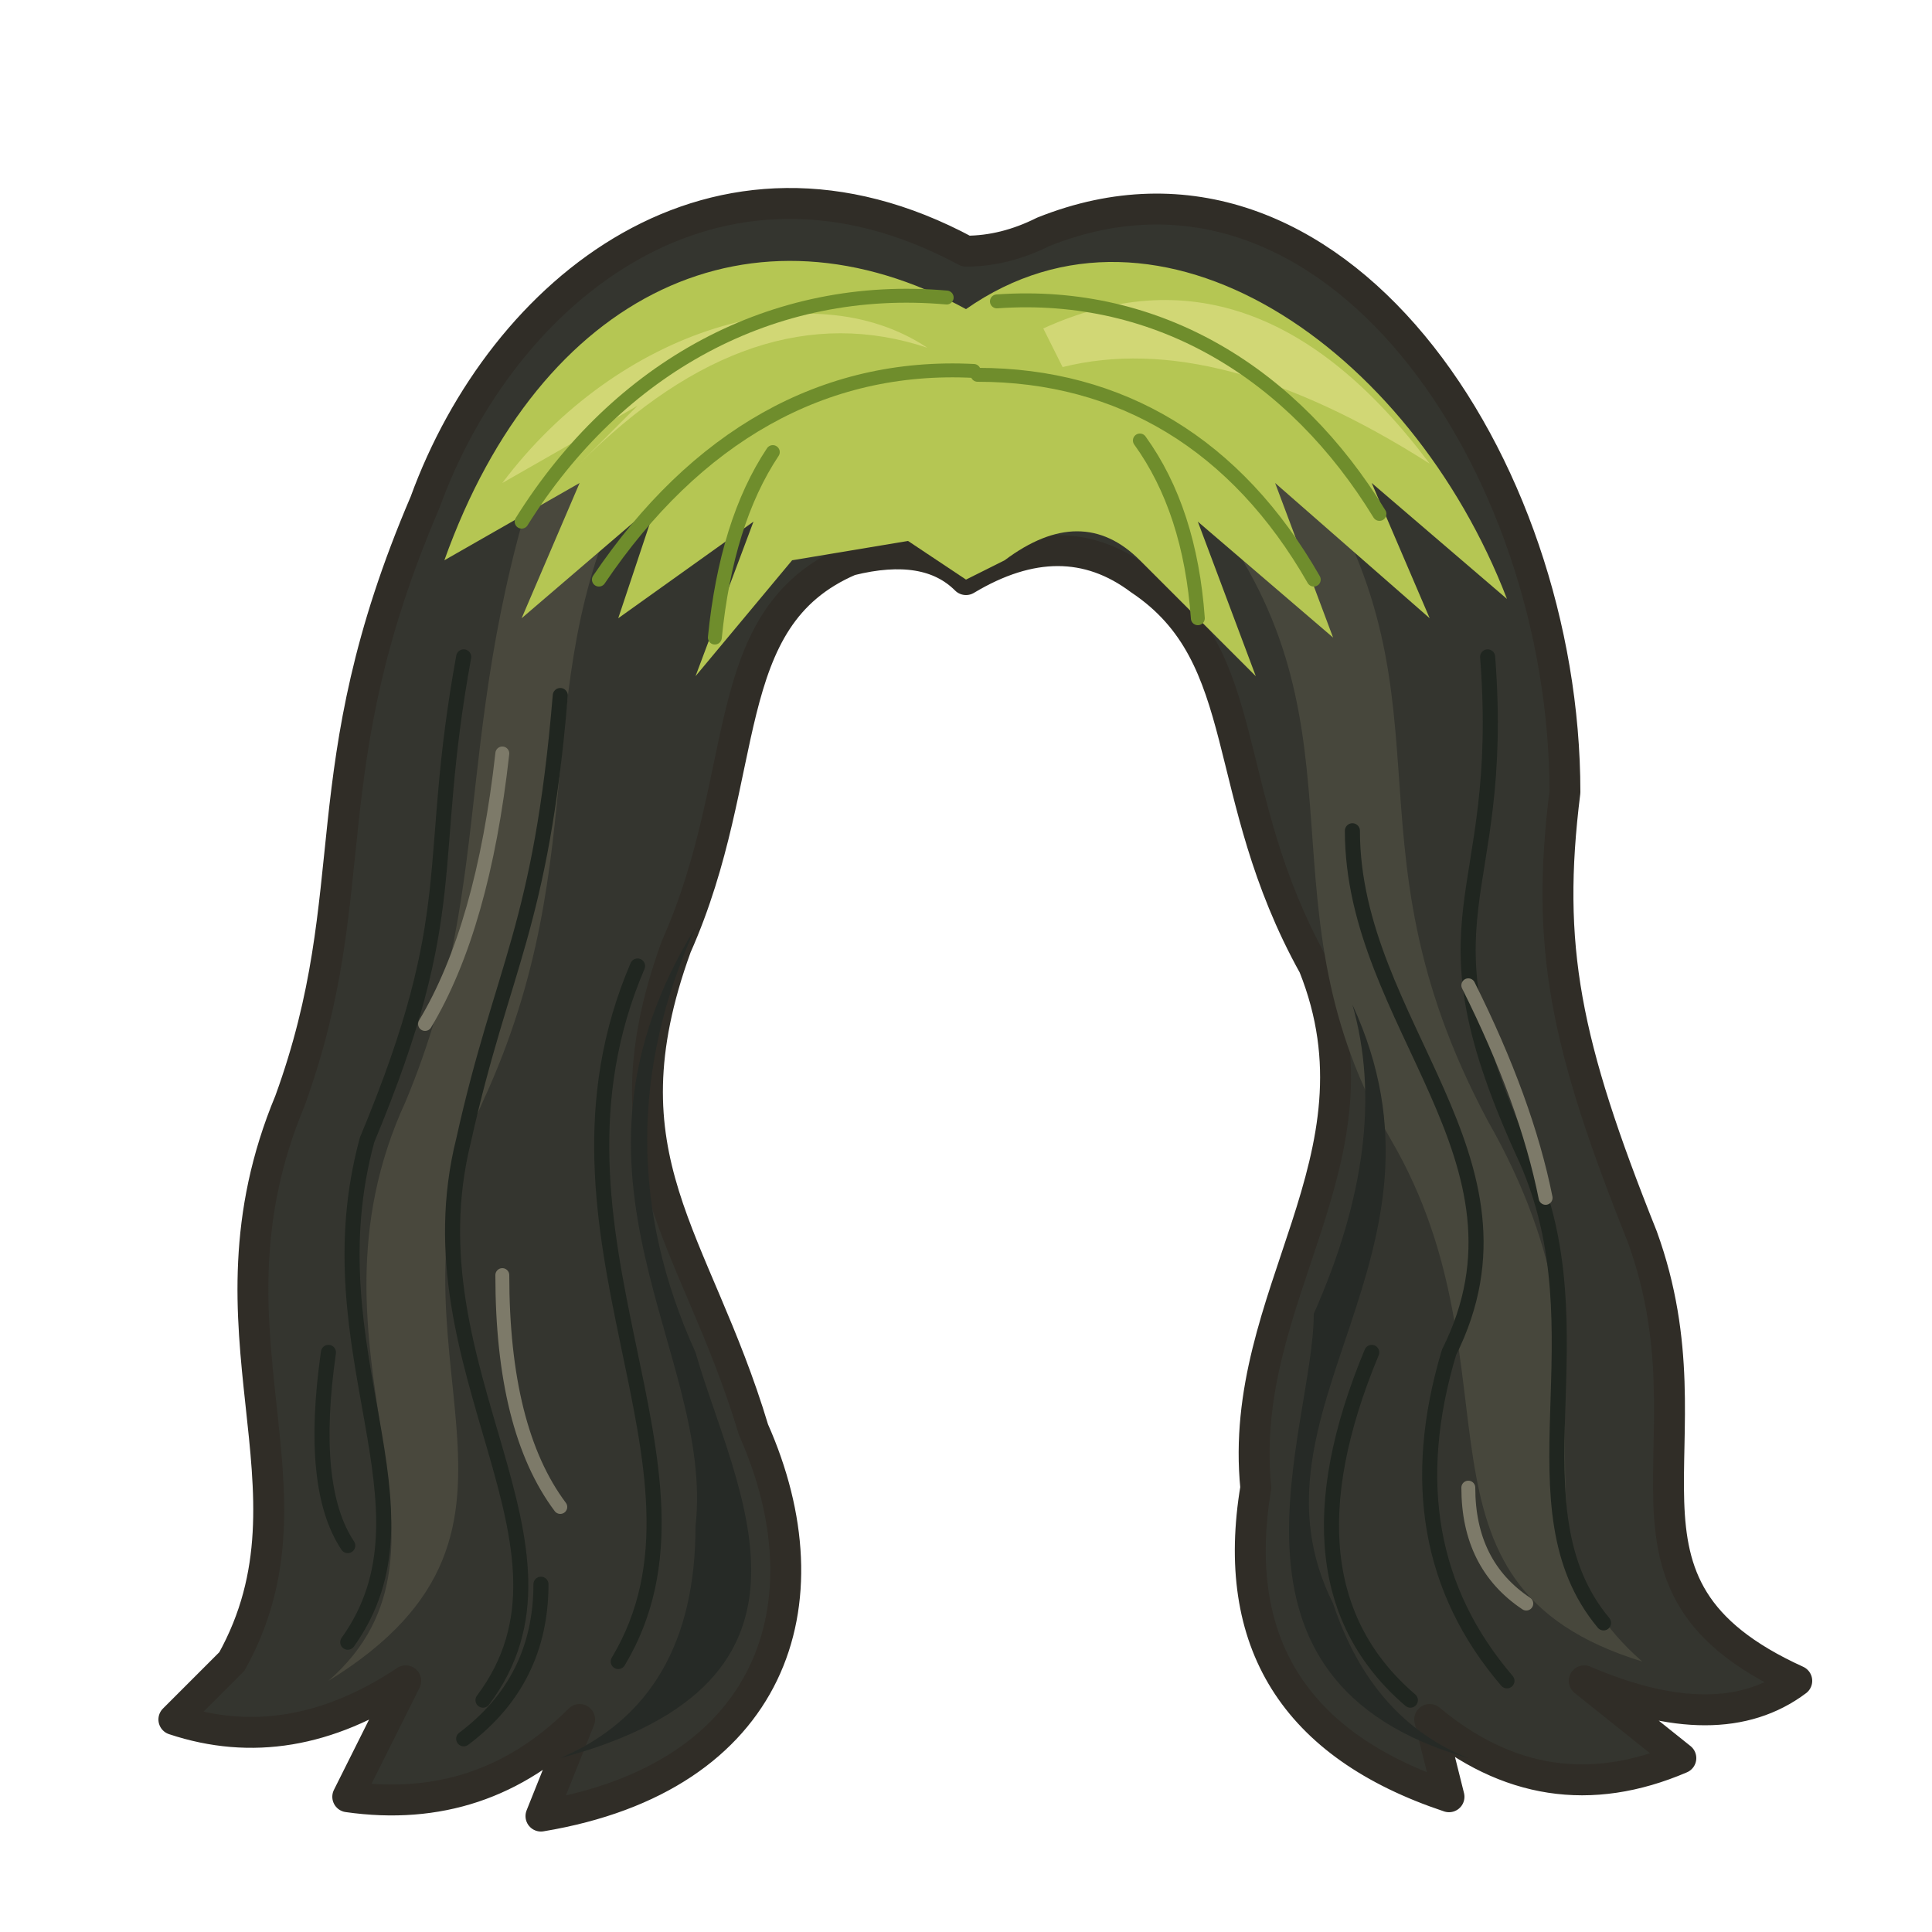
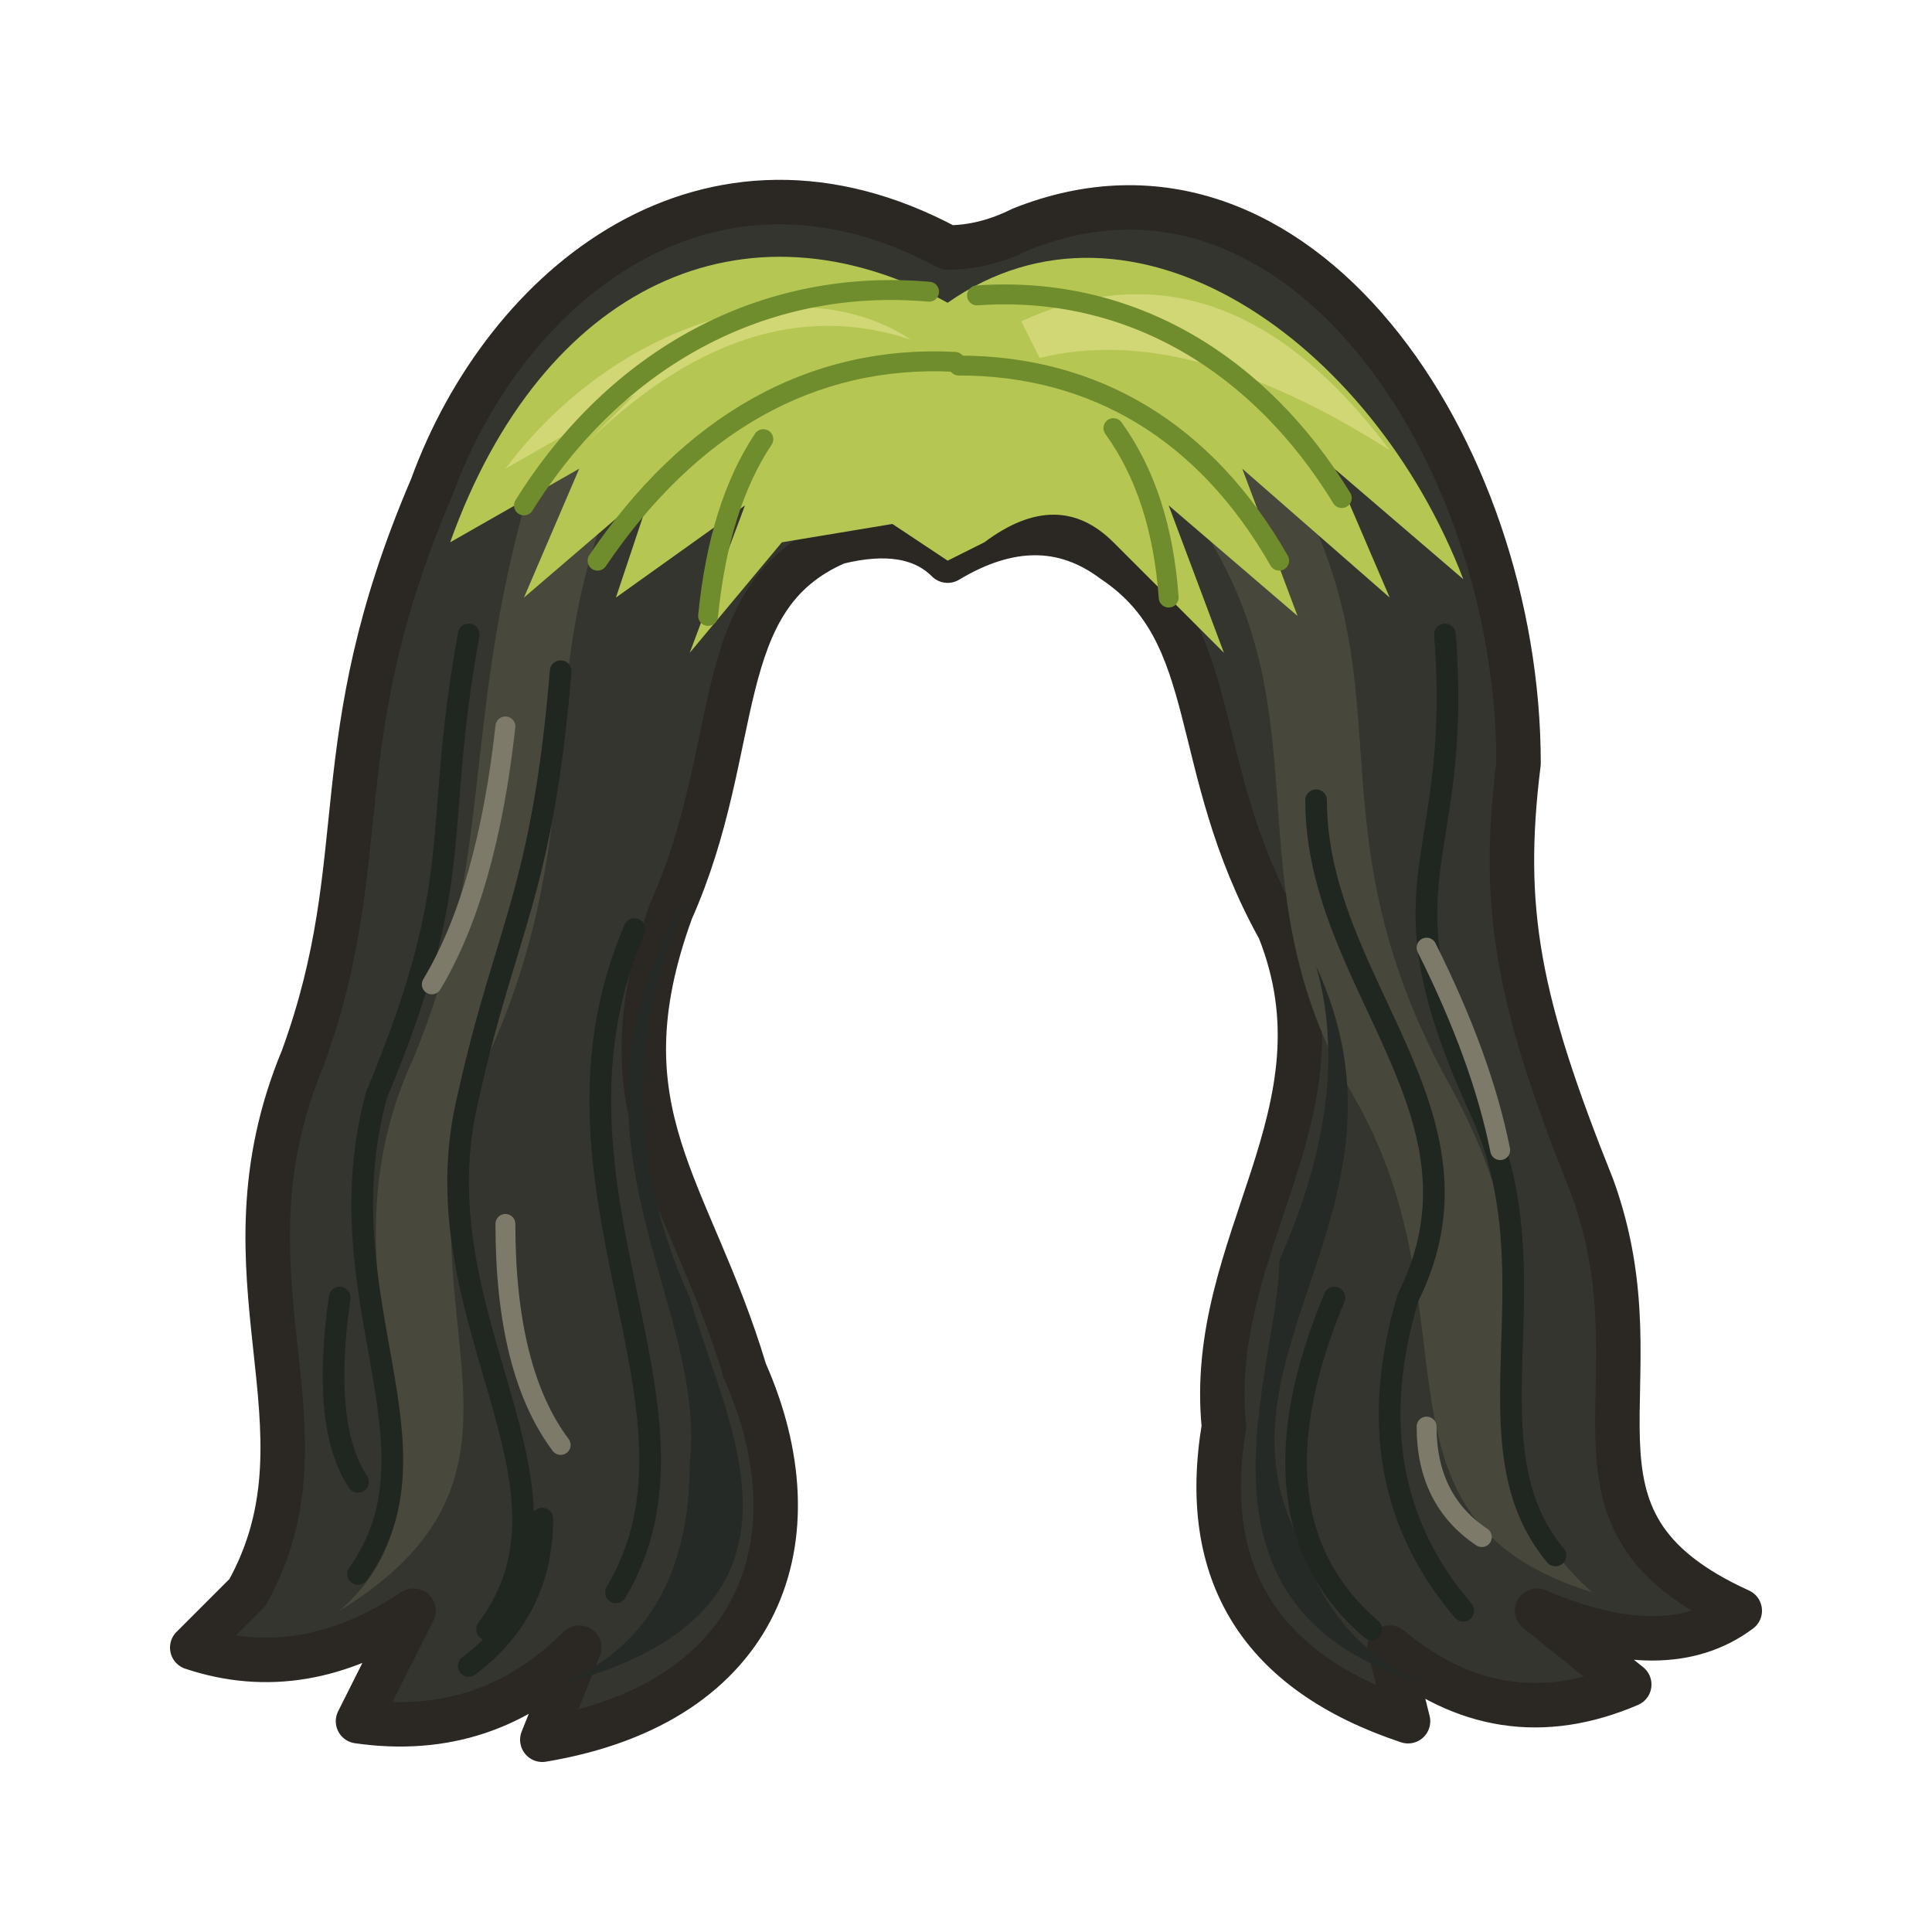
<svg xmlns="http://www.w3.org/2000/svg" class="stick" viewBox="0 0 100 100">
  <g stroke-linecap="round" stroke-linejoin="round">
-     <path d="M50 13 C37 6 26 15 22 26 C16 40 19 46 15 57 C10 69 17 77 12 86 L9 89 Q15 91 21 87 L18 93 Q25 94 30 89 L28 94 C40 92 43 83 39 74 C36 64 31 60 35 49 C39 40 37 32 44 29 Q48 28 50 30 Q55 27 59 30 C65 34 63 41 68 50 C72 60 64 67 65 77 Q63 89 75 93 L74 89 Q80 94 87 91 L82 87 Q89 90 93 87 C82 82 89 75 85 64 C81 54 80 49 81 41 C81 24 69 6 54 12 Q52 13 50 13 Z" fill="#34352f" stroke="#302d27" stroke-width="1.6" />
-     <path d="M29 21 C23 37 26 45 21 57 C15 70 25 80 17 87 C30 79 19 70 25 57 C31 44 27 35 33 24 Z" fill="#49483d" stroke="#302d27" stroke-width="0" />
-     <path d="M36 48 C28 61 37 70 36 79 Q36 88 29 91 C44 87 38 77 36 70 Q31 59 36 48 Z" fill="#262a26" stroke="#302d27" stroke-width="0" />
-     <path d="M67 23 C76 36 69 43 77 58 C85 72 77 79 85 86 C72 82 79 71 72 59 C65 47 71 38 63 27 Z" fill="#47473c" stroke="#302d27" stroke-width="0" />
-     <path d="M70 52 C76 65 64 73 69 83 Q71 89 76 91 C62 87 68 74 68 68 Q72 59 70 52 Z" fill="#262a26" stroke="#302d27" stroke-width="0" />
-     <path d="M23 29 C28 15 39 10 50 16 C60 9 73 18 78 31 L71 25 L74 32 L66 25 L69 33 L62 27 L65 35 L59 29 Q56 26 52 29 L50 30 L47 28 L41 29 L36 35 L39 27 L32 32 L34 26 L27 32 L30 25 Z" fill="#b5c653" stroke="#302d27" stroke-width="0" />
-     <path d="M26 25 C32 17 42 14 48 18 Q39 15 30 24 L33 21 Z" fill="#d1d775" stroke="#302d27" stroke-width="0" />
-     <path d="M54 17 Q65 12 74 24 Q63 17 55 19 Z" fill="#d1d775" stroke="#302d27" stroke-width="0" />
-     <path d="M27 27 C32 19 40 14.6 49 15.4" fill="none" stroke="#6f8d2c" stroke-width="0.72" />
-     <path d="M31 30 C36 22.6 42.6 18.8 50.4 19.2" fill="none" stroke="#6f8d2c" stroke-width="0.72" />
-     <path d="M51.6 15.6 C60 15 67 19.4 71.4 26.6" fill="none" stroke="#6f8d2c" stroke-width="0.72" />
-     <path d="M50.6 19.4 C58 19.4 64 23 68 30" fill="none" stroke="#6f8d2c" stroke-width="0.72" />
-     <path d="M37 33 Q37.6 27 40 23.4" fill="none" stroke="#6f8d2c" stroke-width="0.72" />
-     <path d="M62 32 Q61.6 26.4 59 22.8" fill="none" stroke="#6f8d2c" stroke-width="0.72" />
-     <path d="M24 34 C22 45 24 47 19 59 C16 70 23 78 18 85" fill="none" stroke="#202620" stroke-width="0.78" />
-     <path d="M29 36 C28 48 26 50 24 59 C21 71 31 80 25 88" fill="none" stroke="#202620" stroke-width="0.78" />
-     <path d="M33 50 C27 64 38 76 32 86" fill="none" stroke="#202620" stroke-width="0.78" />
-     <path d="M17 70 Q16 77 18 80" fill="none" stroke="#202620" stroke-width="0.78" />
-     <path d="M77 34 C78 47 73 47 79 60 C83 69 78 78 83 84" fill="none" stroke="#202620" stroke-width="0.78" />
-     <path d="M70 43 C70 53 80 60 75 70 Q72 80 78 87" fill="none" stroke="#202620" stroke-width="0.78" />
-     <path d="M71 70 Q66 82 73 88" fill="none" stroke="#202620" stroke-width="0.78" />
-     <path d="M28 82 Q28 87 24 90" fill="none" stroke="#202620" stroke-width="0.78" />
-     <path d="M26 39 Q25 48 22 53" fill="none" stroke="#7d7a69" stroke-width="0.72" />
-     <path d="M26 66 Q26 74 29 78" fill="none" stroke="#7d7a69" stroke-width="0.72" />
-     <path d="M76 51 Q79 57 80 62" fill="none" stroke="#7d7a69" stroke-width="0.72" />
-     <path d="M76 77 Q76 81 79 83" fill="none" stroke="#7d7a69" stroke-width="0.72" />
+     <path d="M49.05 12.81 C36.65 6.14 26.16 14.72 22.35 25.21 C16.63 38.56 19.49 44.28 15.67 54.77 C10.91 66.21 17.58 73.84 12.81 82.42 L9.95 85.28 Q15.67 87.19 21.4 83.37 L18.53 89.09 Q25.21 90.05 29.98 85.28 L28.07 90.05 C39.51 88.14 42.37 79.56 38.56 70.98 C35.7 61.44 30.93 57.63 34.74 47.14 C38.56 38.56 36.65 30.93 43.33 28.07 Q47.14 27.12 49.05 29.02 Q53.81 26.16 57.63 29.02 C63.35 32.84 61.44 39.51 66.21 48.09 C70.02 57.63 62.4 64.3 63.35 73.84 Q61.44 85.28 72.88 89.09 L71.93 85.28 Q77.65 90.05 84.33 87.19 L79.56 83.37 Q86.23 86.23 90.05 83.37 C79.56 78.6 86.23 71.93 82.42 61.44 C78.6 51.91 77.65 47.14 78.6 39.51 C78.6 23.3 67.16 6.14 52.86 11.86 Q50.95 12.81 49.05 12.81Z" fill="#34352f" stroke="#2b2722" stroke-width="2.3" />
+     <path d="M29.02 20.44 C23.3 35.7 26.16 43.33 21.4 54.77 C15.67 67.16 25.21 76.7 17.58 83.37 C29.98 75.74 19.49 67.16 25.21 54.77 C30.93 42.37 27.12 33.79 32.84 23.3Z" fill="#49483d" stroke="#302d27" stroke-width="0" />
+     <path d="M35.7 46.19 C28.07 58.58 36.65 67.16 35.7 75.74 Q35.7 84.33 29.02 87.19 C43.33 83.37 37.6 73.84 35.7 67.16 Q30.93 56.67 35.7 46.19Z" fill="#262a26" stroke="#302d27" stroke-width="0" />
+     <path d="M65.26 22.35 C73.84 34.74 67.16 41.42 74.79 55.72 C82.42 69.07 74.79 75.74 82.42 82.42 C70.02 78.6 76.7 68.12 70.02 56.67 C63.35 45.23 69.07 36.65 61.44 26.16Z" fill="#47473c" stroke="#302d27" stroke-width="0" />
+     <path d="M68.12 50 C73.84 62.4 62.4 70.02 67.16 79.56 Q69.07 85.28 73.84 87.19 C60.49 83.37 66.21 70.98 66.21 65.26 Q70.02 56.67 68.12 50Z" fill="#262a26" stroke="#302d27" stroke-width="0" />
+     <path d="M23.3 28.07 C28.07 14.72 38.56 9.95 49.05 15.67 C58.58 9 70.98 17.58 75.74 29.98 L69.07 24.26 L71.93 30.93 L64.3 24.26 L67.16 31.88 L60.49 26.16 L63.35 33.79 L57.63 28.07 Q54.77 25.21 50.95 28.07 L49.05 29.02 L46.19 27.12 L40.47 28.07 L35.7 33.79 L38.56 26.16 L31.88 30.93 L33.79 25.21 L27.12 30.93 L29.98 24.26Z" fill="#b5c653" stroke="#302d27" stroke-width="0" />
+     <path d="M26.16 24.26 C31.88 16.63 41.42 13.77 47.14 17.58 Q38.56 14.72 29.98 23.3 L32.84 20.44Z" fill="#d1d775" stroke="#302d27" stroke-width="0" />
+     <path d="M52.86 16.63 Q63.35 11.86 71.93 23.3 Q61.44 16.63 53.81 18.53Z" fill="#d1d775" stroke="#302d27" stroke-width="0" />
+     <path d="M27.12 26.16 C31.88 18.53 39.51 14.34 48.09 15.1" fill="none" stroke="#6f8d2c" stroke-width="1.03" />
+     <path d="M30.93 29.02 C35.7 21.97 41.99 18.34 49.43 18.73" fill="none" stroke="#6f8d2c" stroke-width="1.03" />
+     <path d="M50.57 15.29 C58.58 14.72 65.26 18.92 69.45 25.78" fill="none" stroke="#6f8d2c" stroke-width="1.03" />
+     <path d="M49.62 18.92 C56.67 18.92 62.4 22.35 66.21 29.02" fill="none" stroke="#6f8d2c" stroke-width="1.03" />
+     <path d="M36.65 31.88 Q37.22 26.16 39.51 22.73" fill="none" stroke="#6f8d2c" stroke-width="1.03" />
+     <path d="M60.49 30.93 Q60.11 25.59 57.63 22.16" fill="none" stroke="#6f8d2c" stroke-width="1.03" />
+     <path d="M24.26 32.84 C22.35 43.33 24.26 45.23 19.49 56.67 C16.63 67.16 23.3 74.79 18.53 81.47" fill="none" stroke="#202620" stroke-width="1.12" />
+     <path d="M29.02 34.74 C28.07 46.19 26.16 48.09 24.26 56.67 C21.4 68.12 30.93 76.7 25.21 84.33" fill="none" stroke="#202620" stroke-width="1.12" />
+     <path d="M32.84 48.09 C27.12 61.44 37.6 72.88 31.88 82.42" fill="none" stroke="#202620" stroke-width="1.12" />
+     <path d="M17.58 67.16 Q16.63 73.84 18.53 76.7" fill="none" stroke="#202620" stroke-width="1.12" />
+     <path d="M74.79 32.84 C75.74 45.23 70.98 45.23 76.7 57.63 C80.51 66.21 75.74 74.79 80.51 80.51" fill="none" stroke="#202620" stroke-width="1.12" />
+     <path d="M68.12 41.42 C68.12 50.95 77.65 57.63 72.88 67.16 Q70.02 76.7 75.74 83.37" fill="none" stroke="#202620" stroke-width="1.12" />
+     <path d="M69.07 67.16 Q64.3 78.6 70.98 84.33" fill="none" stroke="#202620" stroke-width="1.12" />
+     <path d="M28.07 78.6 Q28.07 83.37 24.26 86.23" fill="none" stroke="#202620" stroke-width="1.12" />
+     <path d="M26.16 37.6 Q25.21 46.19 22.35 50.95" fill="none" stroke="#7d7a69" stroke-width="1.03" />
+     <path d="M26.16 63.35 Q26.16 70.98 29.02 74.79" fill="none" stroke="#7d7a69" stroke-width="1.03" />
+     <path d="M73.84 49.05 Q76.7 54.77 77.65 59.53" fill="none" stroke="#7d7a69" stroke-width="1.03" />
+     <path d="M73.84 73.84 Q73.84 77.65 76.7 79.56" fill="none" stroke="#7d7a69" stroke-width="1.03" />
  </g>
</svg>
